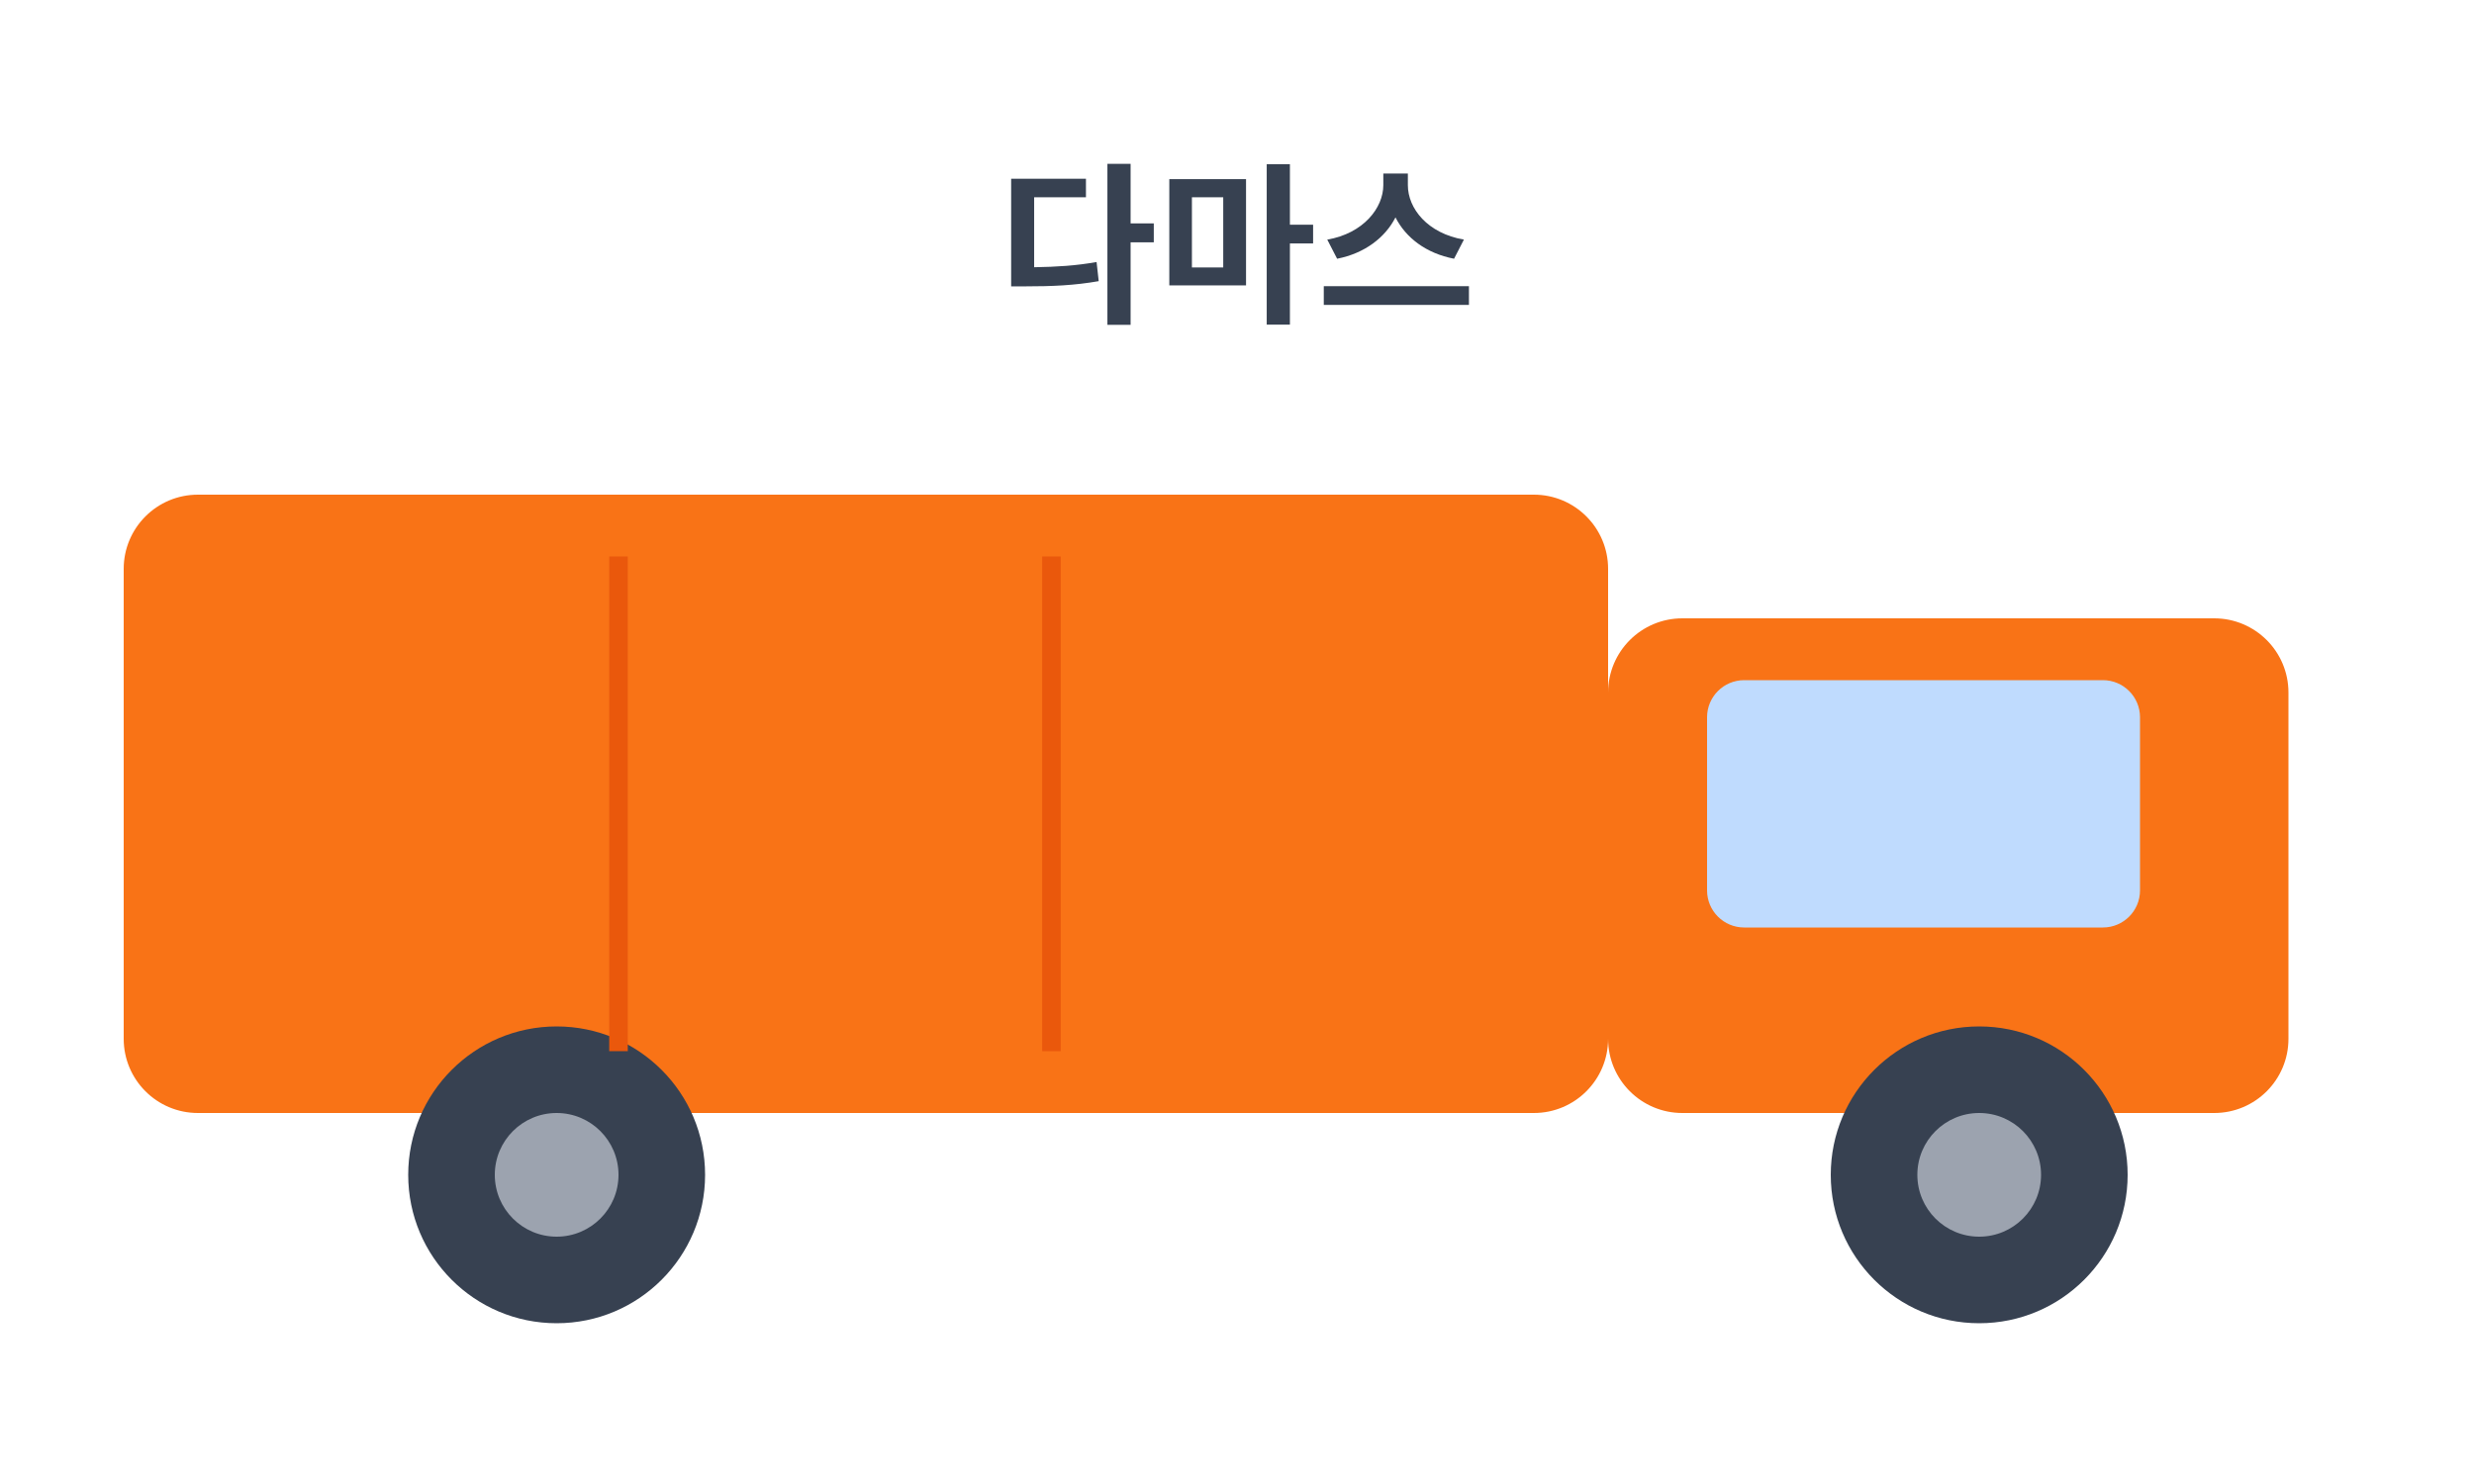
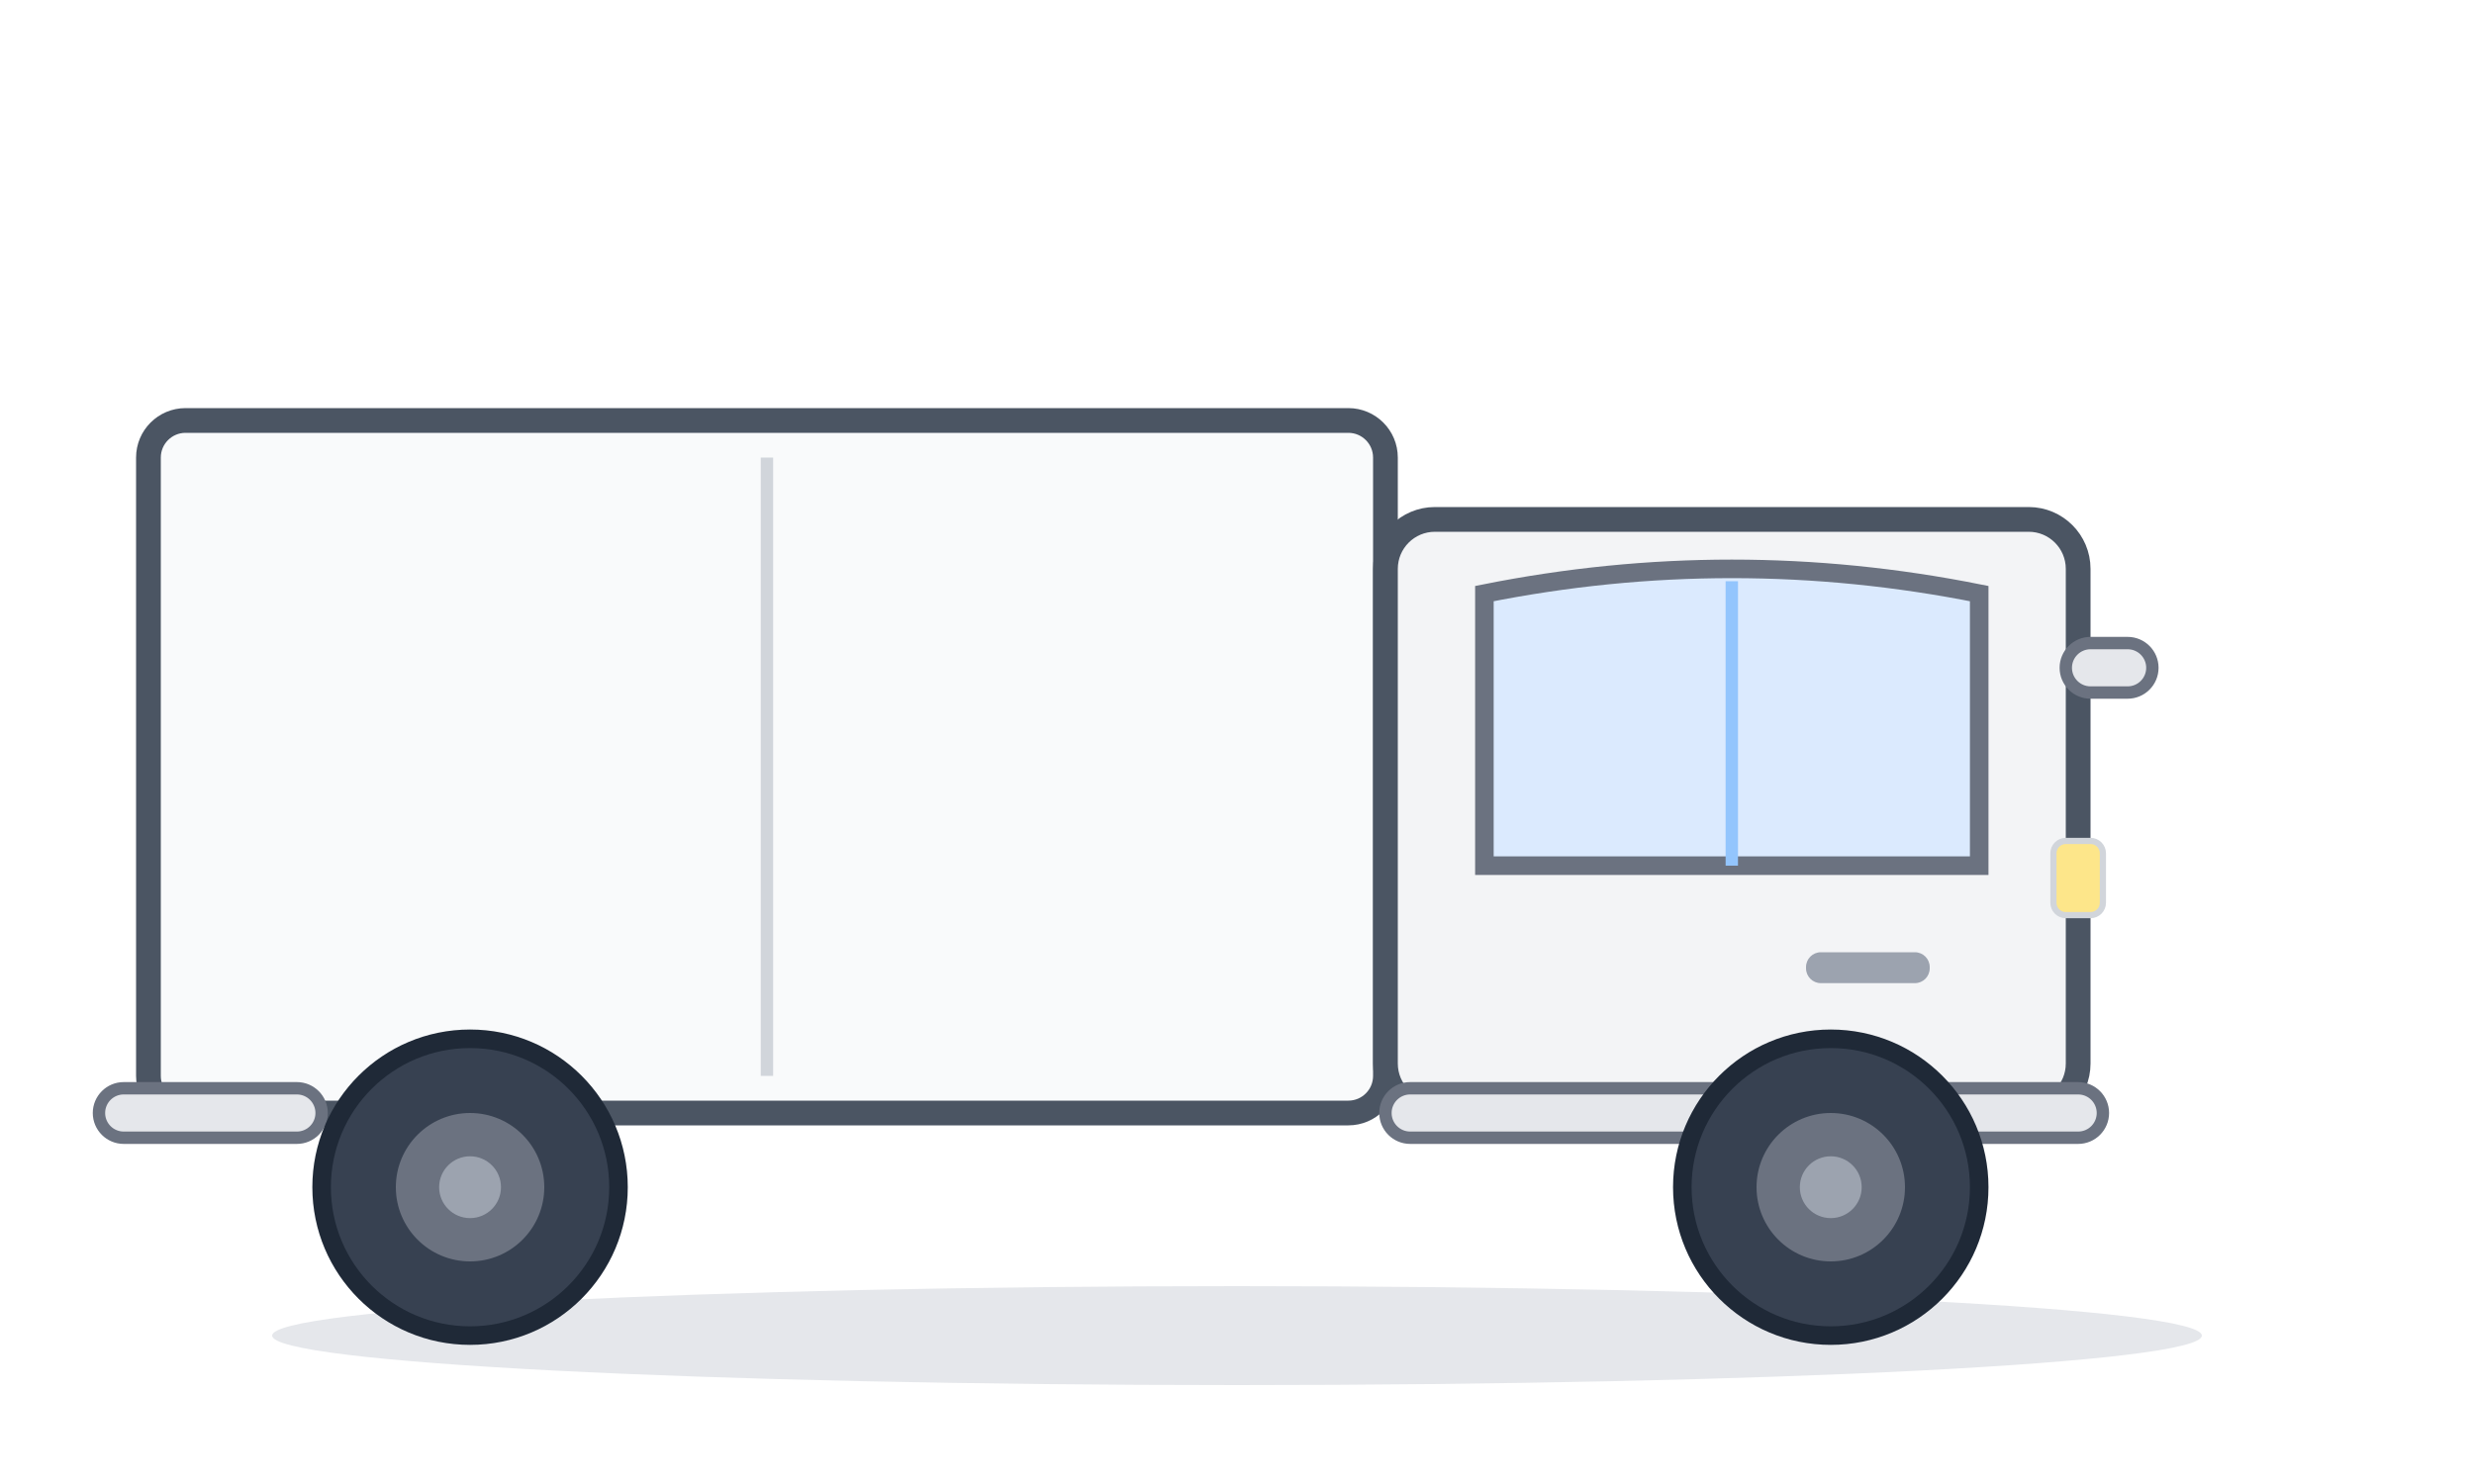
<svg xmlns="http://www.w3.org/2000/svg" viewBox="0 0 200 120" fill="none">
-   <rect x="10" y="40" width="120" height="50" rx="6" fill="#F97316" />
-   <rect x="130" y="50" width="55" height="40" rx="6" fill="#F97316" />
-   <rect x="138" y="55" width="35" height="20" rx="3" fill="#BFDBFE" />
-   <circle cx="45" cy="95" r="12" fill="#374151" />
-   <circle cx="45" cy="95" r="5" fill="#9CA3AF" />
-   <circle cx="160" cy="95" r="12" fill="#374151" />
-   <circle cx="160" cy="95" r="5" fill="#9CA3AF" />
-   <line x1="50" y1="45" x2="50" y2="85" stroke="#EA580C" stroke-width="1.5" />
-   <line x1="85" y1="45" x2="85" y2="85" stroke="#EA580C" stroke-width="1.5" />
-   <text x="100" y="25" text-anchor="middle" font-family="sans-serif" font-size="14" font-weight="bold" fill="#374151">다마스</text>
+   <ellipse cx="100" cy="108" rx="78" ry="4" fill="#E5E7EB" />
+   <rect x="12" y="34" width="100" height="56" rx="3" fill="#F9FAFB" stroke="#4B5563" stroke-width="2" />
+   <line x1="62" y1="37" x2="62" y2="87" stroke="#D1D5DB" stroke-width="1" />
+   <rect x="112" y="42" width="56" height="48" rx="4" fill="#F3F4F6" stroke="#4B5563" stroke-width="2" />
+   <path d="M120 48 L120 70 L160 70 L160 48 Q140 44 120 48Z" fill="#DBEAFE" stroke="#6B7280" stroke-width="1.5" />
+   <line x1="140" y1="47" x2="140" y2="70" stroke="#93C5FD" stroke-width="1" />
+   <rect x="146" y="77" width="10" height="2.5" rx="1.2" fill="#9CA3AF" />
+   <rect x="166" y="68" width="4" height="6" rx="1" fill="#FDE68A" stroke="#D1D5DB" stroke-width="0.5" />
+   <rect x="112" y="88" width="58" height="4" rx="2" fill="#E5E7EB" stroke="#6B7280" stroke-width="1" />
+   <rect x="8" y="88" width="18" height="4" rx="2" fill="#E5E7EB" stroke="#6B7280" stroke-width="1" />
+   <circle cx="148" cy="96" r="12" fill="#374151" stroke="#1F2937" stroke-width="1.5" />
+   <circle cx="148" cy="96" r="6" fill="#6B7280" />
+   <circle cx="148" cy="96" r="2.5" fill="#9CA3AF" />
+   <circle cx="38" cy="96" r="12" fill="#374151" stroke="#1F2937" stroke-width="1.5" />
+   <circle cx="38" cy="96" r="6" fill="#6B7280" />
+   <circle cx="38" cy="96" r="2.5" fill="#9CA3AF" />
+   <rect x="167" y="52" width="7" height="4" rx="2" fill="#E5E7EB" stroke="#6B7280" stroke-width="1" />
</svg>
